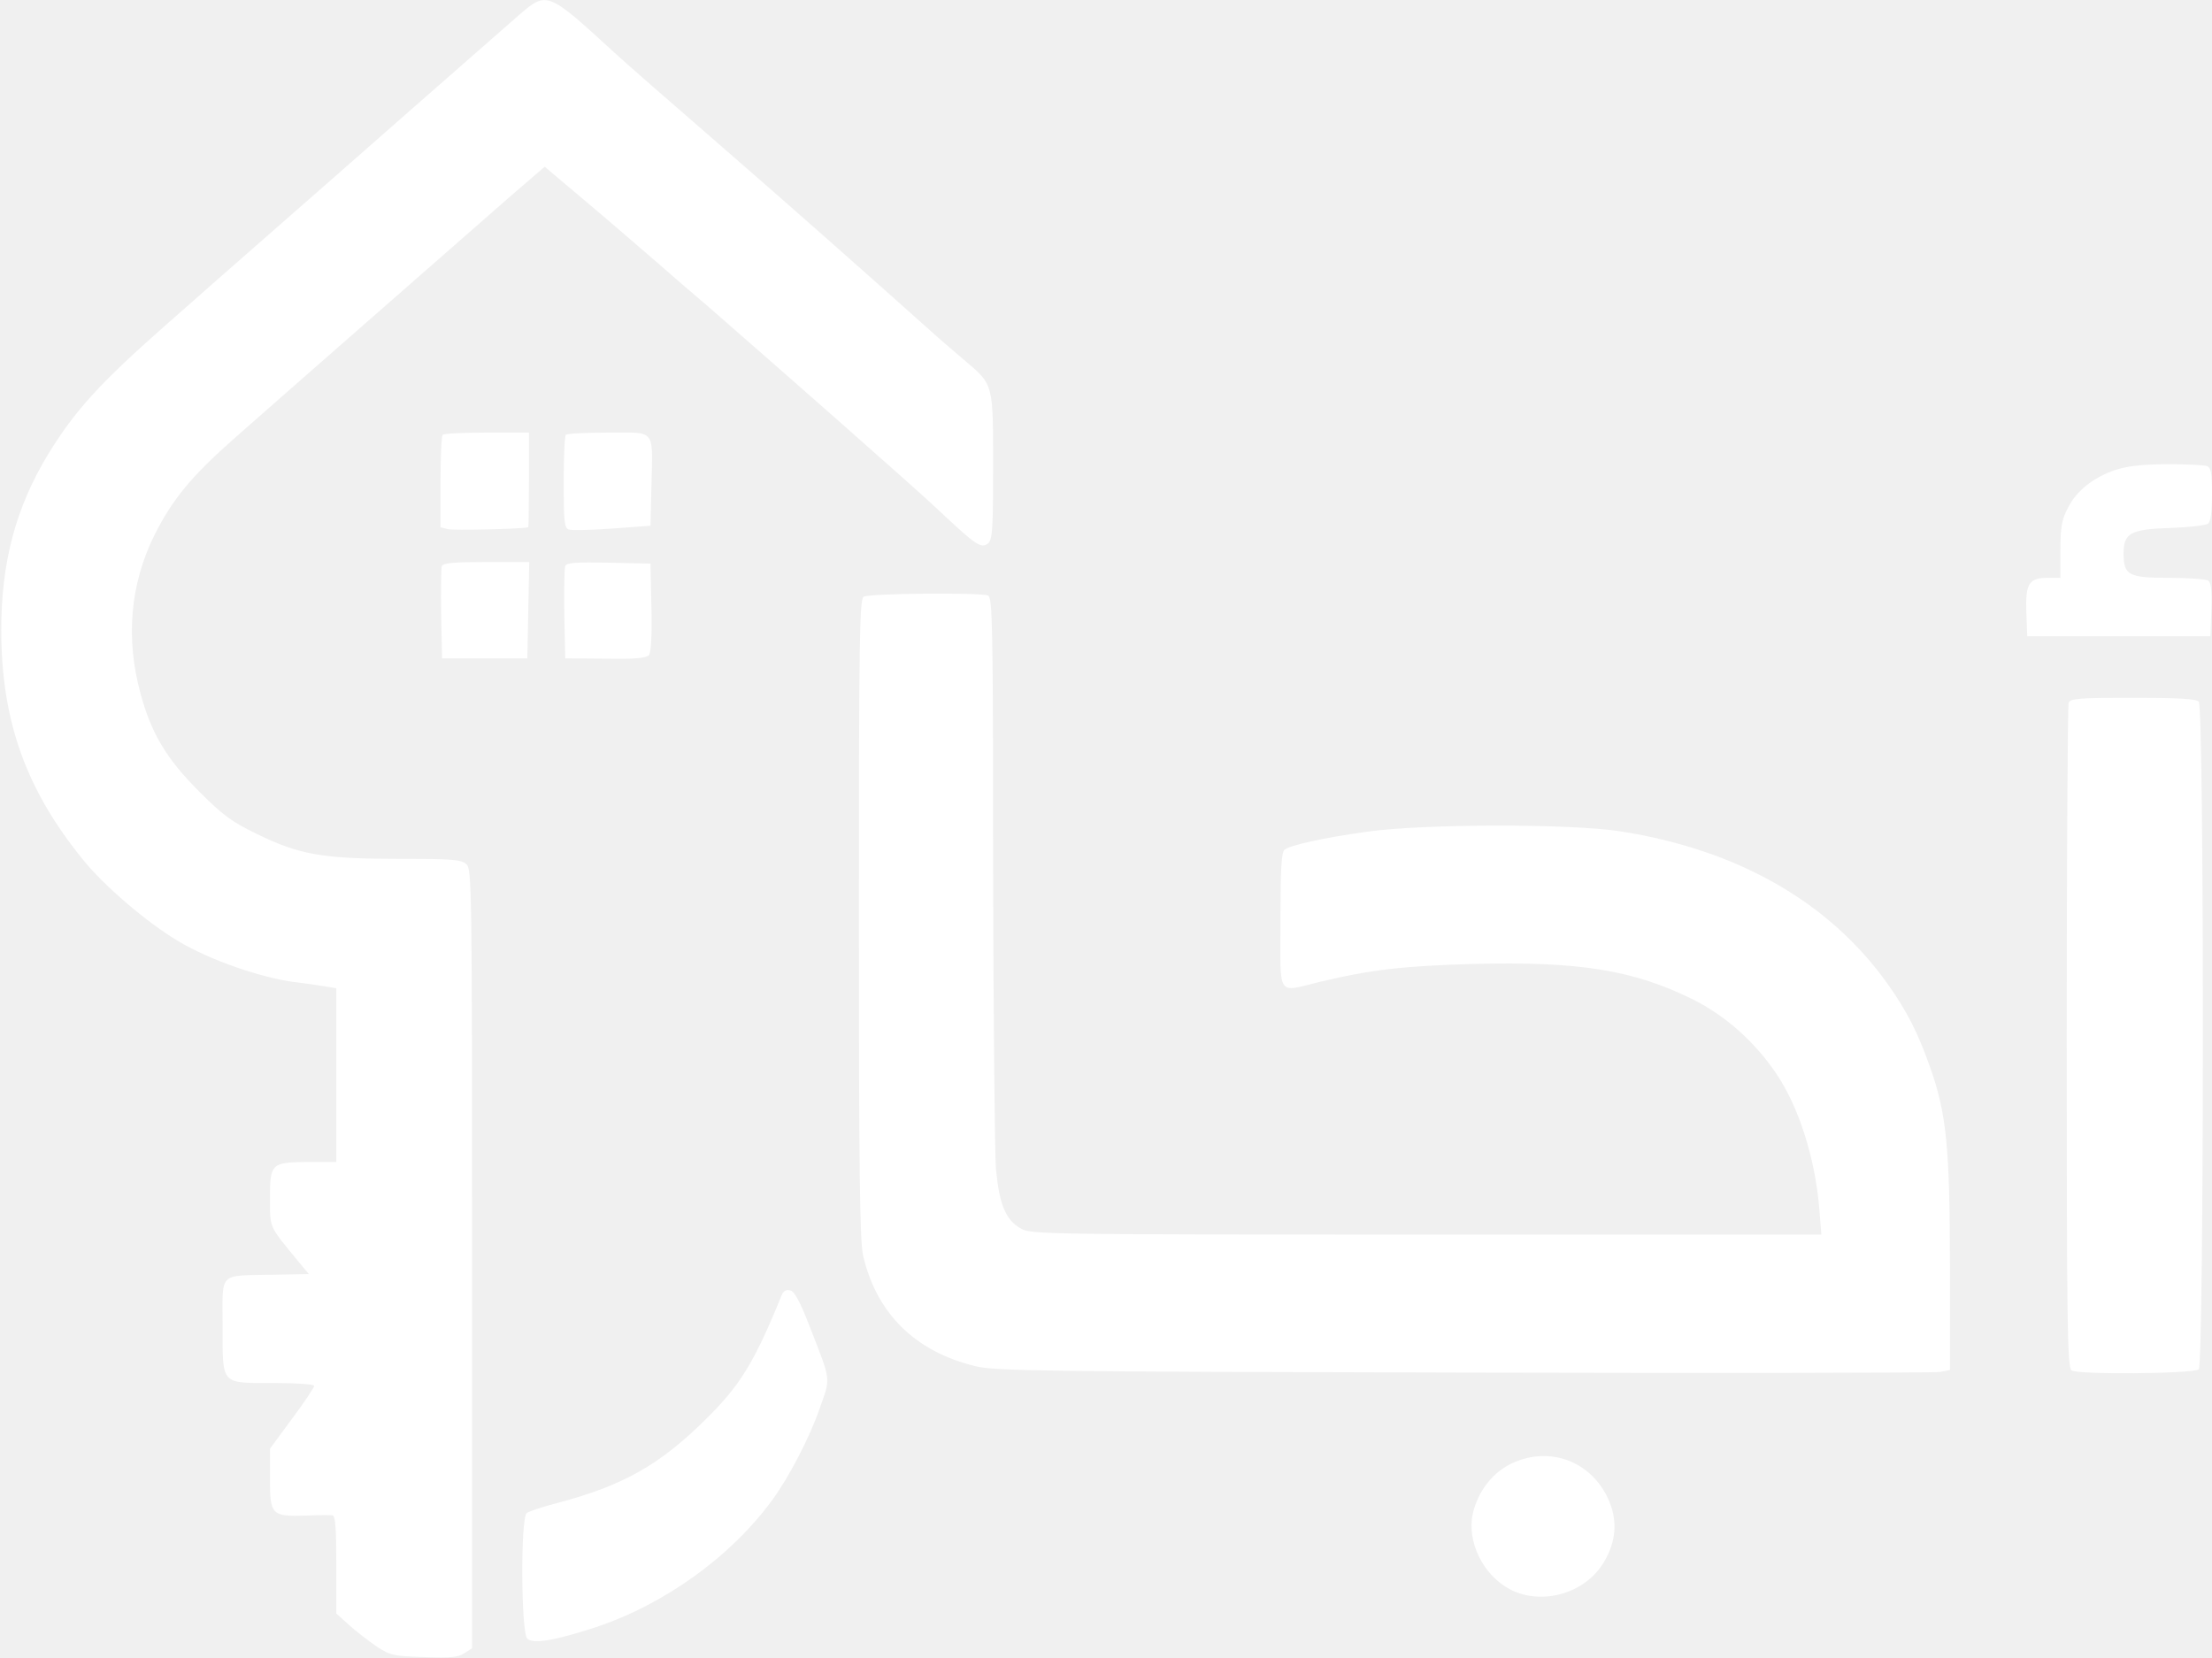
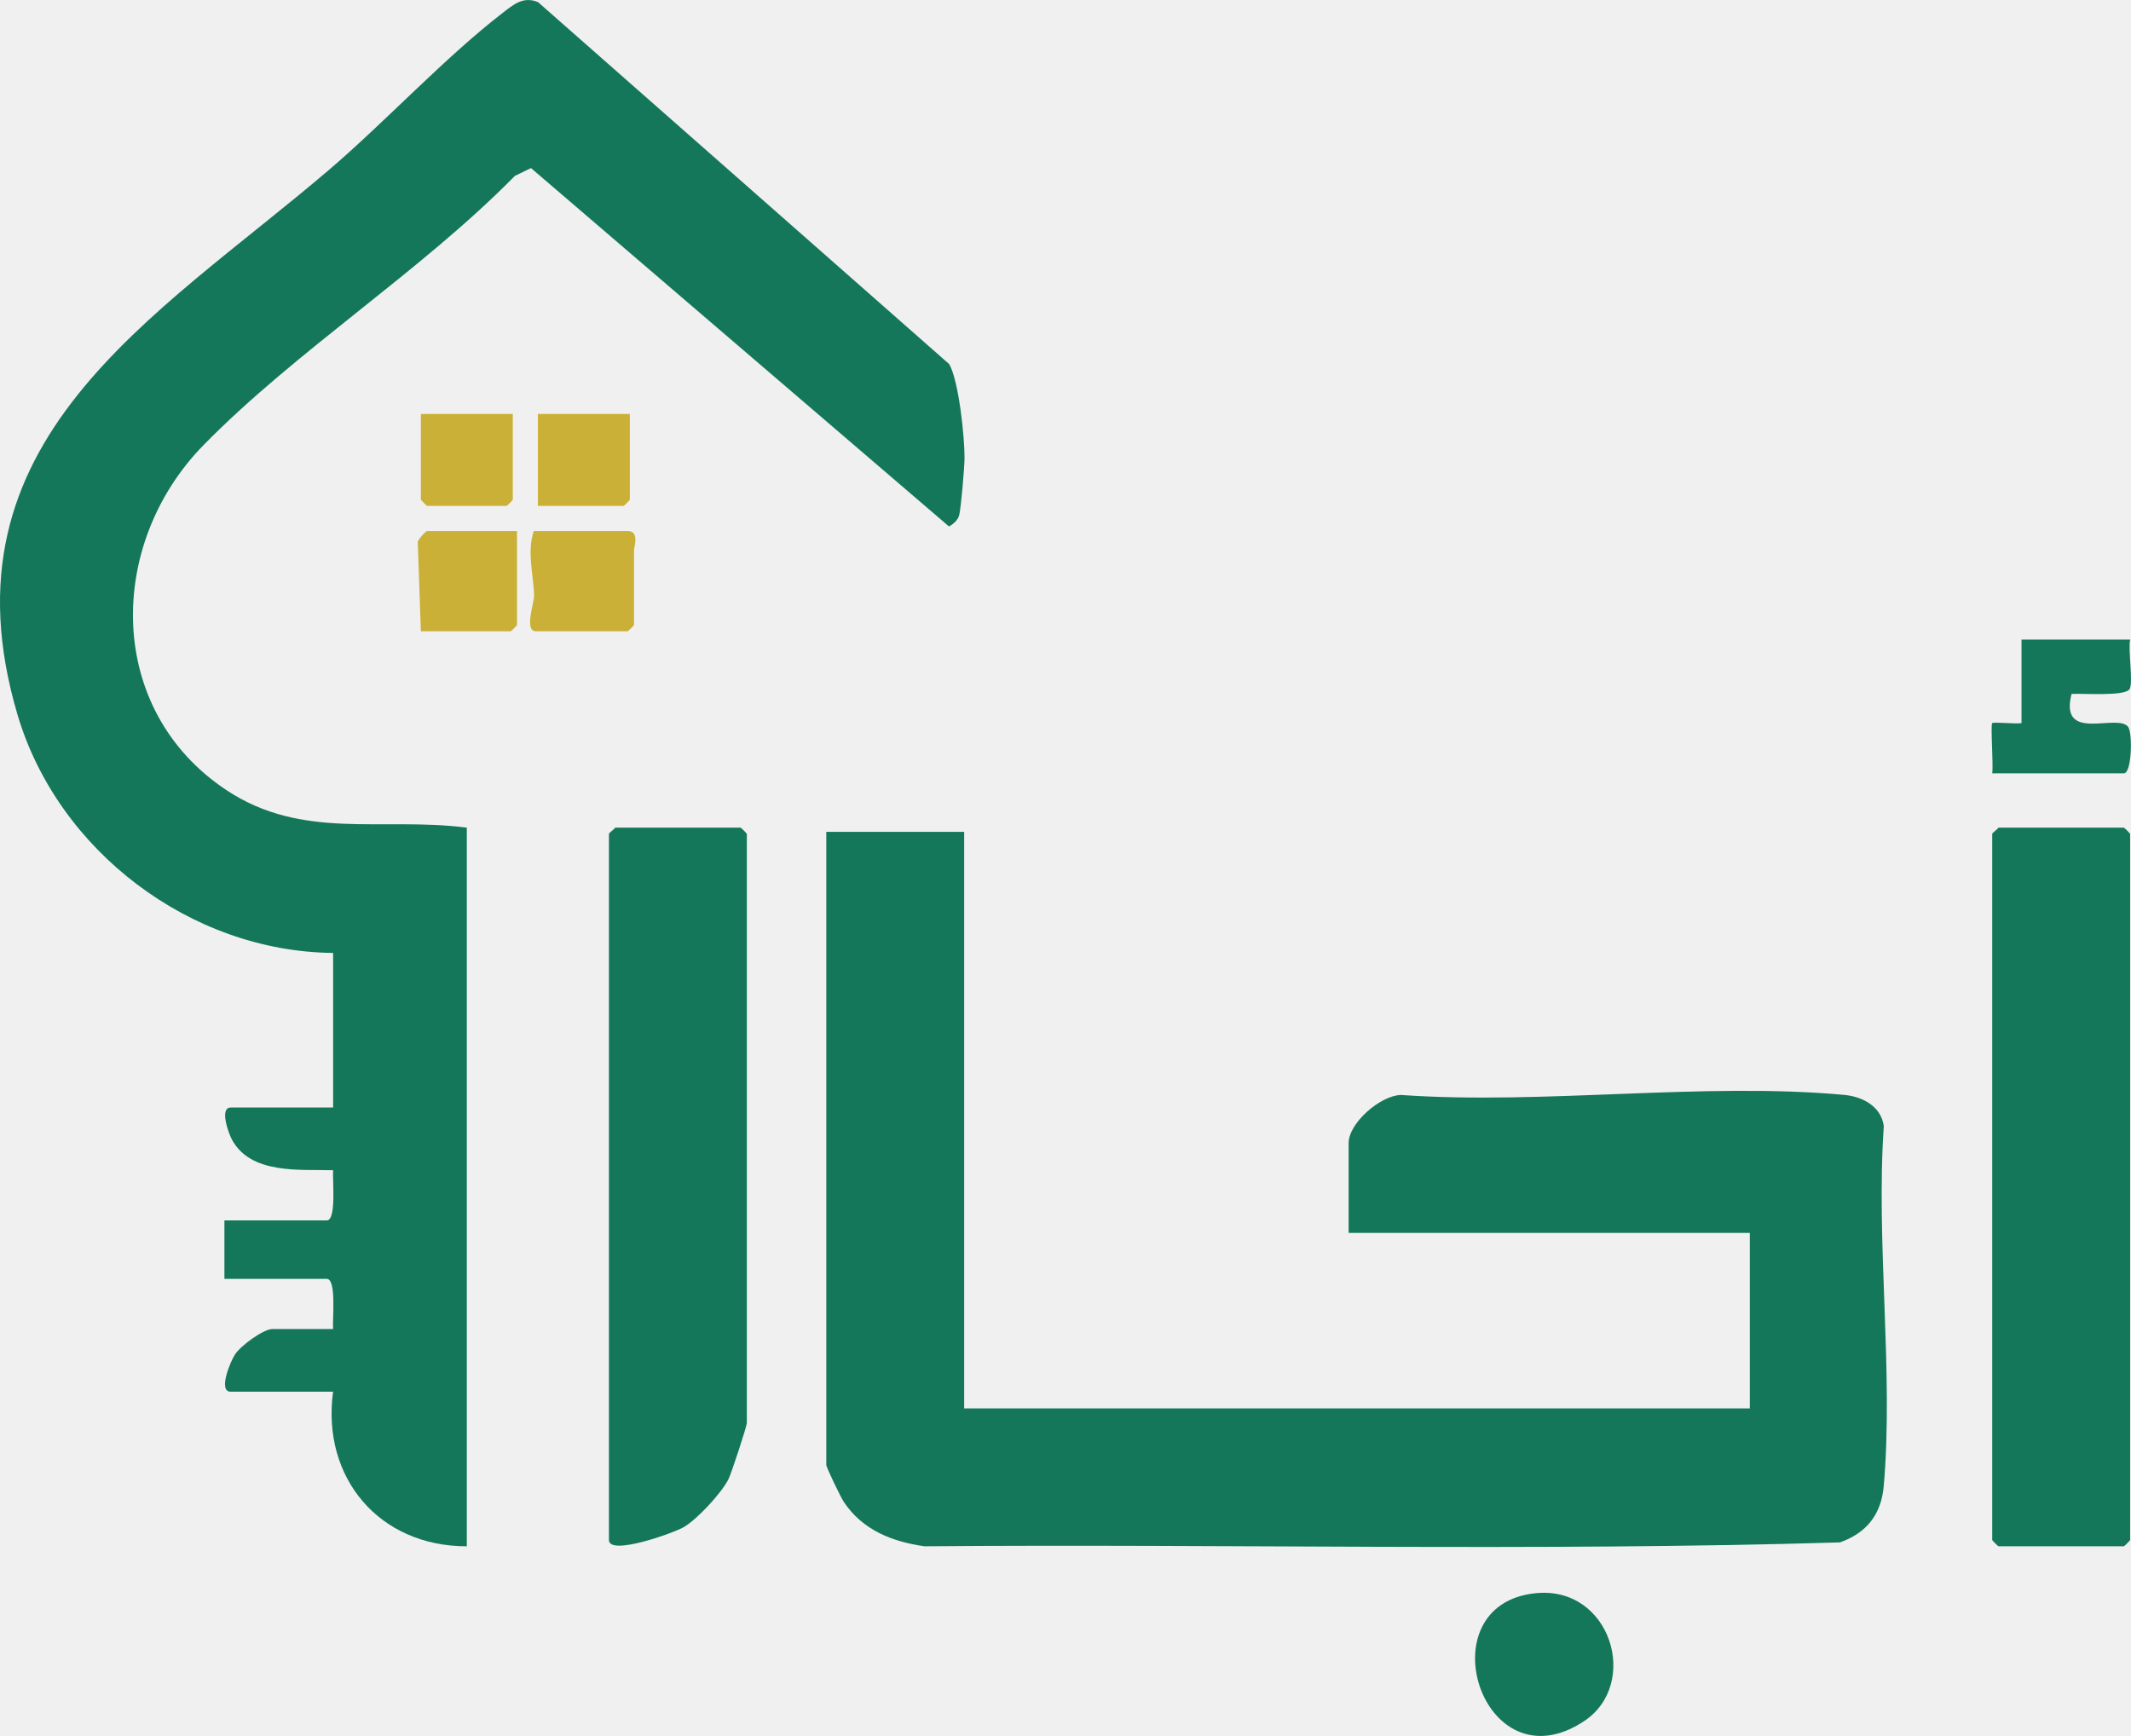
- <svg xmlns="http://www.w3.org/2000/svg" width="934" height="700" viewBox="0 0 934 700" fill="none">
-   <path d="M219.998 5.6C216.398 8.8 195.998 26.667 174.665 45.334C153.465 64 126.398 87.734 114.665 98C102.931 108.267 91.198 118.534 88.665 120.8C86.131 123.067 77.998 130.267 70.665 136.667C41.865 162 31.465 173.6 20.131 192.134C6.665 214.4 0.531 237.467 0.531 266C0.531 304.267 10.931 333.467 35.198 363.2C44.131 374.267 62.131 389.6 75.331 397.467C88.531 405.334 109.598 412.667 123.998 414.667C130.665 415.467 137.331 416.534 139.065 416.8L141.998 417.334V454V490.667H130.398C114.531 490.8 113.998 491.2 113.998 506C113.998 518.667 113.598 517.6 125.198 531.734L130.398 538L115.198 538.267C91.865 538.8 93.998 536.667 93.998 559.867C93.998 585.2 92.931 584 115.731 584C125.065 584 132.665 584.534 132.665 585.2C132.665 585.867 128.531 592.134 123.331 599.067L113.998 611.734V624.534C113.998 639.734 114.665 640.4 129.198 640C134.398 639.734 139.465 639.734 140.398 639.867C141.598 640 141.998 645.067 141.998 660.667V681.334L147.331 686.134C150.265 688.8 155.465 692.8 158.931 695.2C164.798 699.067 166.265 699.334 179.065 699.734C189.998 700.134 193.465 699.867 195.998 698.134L199.331 696V531.467C199.331 373.867 199.198 366.934 196.931 364.934C194.798 362.934 190.798 362.667 168.398 362.667C136.398 362.667 126.398 360.934 108.665 352.267C97.865 347.067 94.131 344.267 83.998 334.134C70.398 320.534 63.998 309.867 59.465 293.334C52.931 269.867 54.931 246.667 65.198 226C72.798 210.8 80.931 200.934 99.598 184.534C117.998 168.267 196.131 99.867 215.598 82.8L229.998 70.4L246.265 84.134C255.331 91.734 269.865 104.267 278.798 112C287.598 119.734 296.398 127.2 298.131 128.667C302.131 132.134 351.998 175.734 373.198 194.667C381.998 202.4 393.598 212.8 399.065 218C411.865 230 414.398 231.734 417.198 229.467C419.065 227.867 419.331 223.334 419.331 197.067C419.331 161.867 419.465 162.534 407.731 152.534C403.465 148.934 397.865 144.134 395.331 141.867C366.131 115.734 333.598 86.934 303.331 60.667C283.198 43.2 263.331 25.867 259.331 22.134C231.465 -3.466 230.931 -3.6 219.998 5.6Z" fill="white" />
-   <path d="M186.933 183.6C186.4 184 186 193.067 186 203.467V222.667L189.2 223.467C191.6 224 218.667 223.467 223.067 222.667C223.2 222.667 223.333 213.6 223.333 202.667V182.667H205.6C195.733 182.667 187.333 183.067 186.933 183.6Z" fill="white" />
-   <path d="M238.933 183.601C238.4 184.001 238 193.068 238 203.601C238 219.735 238.267 222.935 240.133 223.601C241.2 224.001 249.467 223.868 258.4 223.201L274.667 222.001L275.067 205.335C275.6 180.668 277.2 182.668 256.8 182.668C247.467 182.668 239.333 183.068 238.933 183.601Z" fill="white" />
-   <path d="M892.932 198.535C883.732 201.735 876.665 207.335 873.065 214.668C870.532 219.468 869.998 222.801 869.998 232.268V244.001H864.798C856.665 244.001 855.198 246.401 855.598 258.535L855.998 268.668H894.665H933.332L933.732 257.468C933.998 249.335 933.598 245.868 932.398 245.201C931.465 244.535 923.998 244.001 915.865 244.001C898.798 244.001 896.665 242.935 896.665 233.735C896.665 225.068 899.598 223.468 916.532 222.935C924.265 222.668 931.465 221.868 932.398 221.068C933.465 220.135 933.998 215.868 933.998 208.668C933.998 199.868 933.598 197.468 931.865 196.801C930.665 196.401 923.065 196.001 914.932 196.001C903.998 196.135 898.132 196.801 892.932 198.535Z" fill="white" />
-   <path d="M186.53 239.067C186.263 240 186.13 249.2 186.263 259.333L186.663 278H204.663H222.663L223.063 257.6L223.463 237.333H205.33C191.73 237.333 187.063 237.733 186.53 239.067Z" fill="white" />
-   <path d="M238.661 239.067C238.261 240.001 238.128 249.201 238.261 259.334L238.661 278.001L255.594 278.134C267.994 278.401 272.928 277.867 273.994 276.667C274.928 275.601 275.328 268.134 275.061 256.534L274.661 238.001L256.928 237.601C243.194 237.334 239.061 237.601 238.661 239.067Z" fill="white" />
-   <path d="M364.664 252C362.931 253.066 362.664 269.6 362.664 387.6C362.664 495.066 363.064 523.6 364.397 530C369.997 554.533 386.397 570.8 411.997 576.933C420.531 578.933 439.597 579.2 617.997 579.6C726.131 579.866 816.664 579.733 819.064 579.333L823.331 578.533V534.4C823.331 484.666 821.864 470.133 815.064 450.933C809.864 436.133 805.197 426.933 796.931 415.333C772.397 380.933 733.731 358.8 684.264 351.066C663.331 347.733 600.531 347.866 577.331 351.2C558.131 353.866 544.797 356.933 542.397 358.8C541.064 360 540.664 366.8 540.664 388.8C540.664 421.866 538.797 419.066 557.597 414.533C578.797 409.466 592.931 407.866 621.597 407.066C666.931 405.866 689.731 409.6 715.064 422.133C728.664 429.066 740.797 439.733 749.997 453.333C759.464 467.2 766.397 489.066 768.131 509.866L769.064 521.333H602.531C443.331 521.333 435.731 521.2 431.331 518.933C424.664 515.333 421.997 508.8 420.531 493.733C419.997 486.533 419.464 429.333 419.331 366.533C419.331 263.6 419.064 252.266 417.197 251.466C413.731 250.133 366.797 250.533 364.664 252Z" fill="white" />
-   <path d="M873.464 296.8C873.064 298 872.664 361.467 872.664 438C872.664 559.2 872.931 577.2 874.664 578.667C876.931 580.534 925.331 580.134 928.397 578.267C930.664 576.667 930.797 298.667 928.397 296.267C927.197 295.067 919.197 294.667 900.531 294.667C877.864 294.667 874.131 294.934 873.464 296.8Z" fill="white" />
-   <path d="M329.995 547.067C318.395 575.6 312.395 585.2 297.728 599.6C278.395 618.667 263.062 627.334 235.328 634.667C229.062 636.267 223.195 638.267 222.395 638.934C219.728 641.067 219.995 689.734 222.662 692C225.328 694.267 234.128 692.8 251.328 687.2C280.395 677.6 308.662 657.334 326.128 633.334C333.195 623.734 341.862 606.934 345.995 595.067C350.795 581.2 351.195 584.134 341.728 559.734C337.862 549.734 335.462 545.334 333.728 544.934C331.995 544.4 330.795 545.067 329.995 547.067Z" fill="white" />
-   <path d="M638.533 617.867C630.4 621.601 624.266 629.467 622 638.667C619.066 650.667 626.133 665.201 637.733 671.201C651.2 678.134 669.6 672.801 677.333 659.467C682.4 650.934 683.066 642.267 679.333 633.601C672.266 617.201 654.533 610.401 638.533 617.867Z" fill="white" />
+ <svg xmlns="http://www.w3.org/2000/svg" id="Layer_2" data-name="Layer 2" viewBox="0 0 509.92 415.48">
+   <defs>
+     <style>
+       .cls-1 {
+         fill: #cab037;
+       }
+ 
+       .cls-2 {
+         fill: #157759;
+       }
+     </style>
+   </defs>
+   <g id="Layer_1-2" data-name="Layer 1">
+     <g>
+       <path class="cls-2" d="M79.71,265.08v-37.01c-34.06-.32-65.85-24.4-75.51-56.99C-15.28,105.34,37.01,76.28,78.75,40.63c13.35-11.4,27.79-26.95,41.49-37.51,2.65-2.05,4.97-4.09,8.52-2.6l98.38,86.63c2.31,4.08,3.67,17.4,3.66,22.43,0,2.14-.86,12.31-1.3,13.79-.33,1.14-1.38,2.08-2.43,2.62L127.06,40.23l-3.85,1.86c-22.38,22.8-52.45,41.9-74.53,64.46-23.23,23.74-23.44,63.36,5.5,82.55,18.21,12.08,37.15,6.38,57.52,8.98v172c-20.89.03-34.8-16.35-32-37h-24.5c-3.12,0-.04-7.31,1.05-8.95,1.35-2.04,6.75-6.05,8.95-6.05h14.5c-.2-2.13.88-12-1.5-12h-24.5v-14h24.5c2.37,0,1.31-9.87,1.51-12.01-8.07-.21-19.68,1.02-24.2-7.3-.84-1.54-3.05-7.7-.31-7.7h24.5Z" />
+       <path class="cls-2" d="M230.71,199.08v138h188v-42h-96v-21.5c0-4.77,7.5-11.34,12.48-11.52,34.13,2.4,72.44-3.11,106.07-.02,4.5.41,8.88,2.78,9.51,7.49-1.92,27.82,2.37,58.64-.01,86.09-.59,6.82-4.08,11.24-10.48,13.53-72.79,2.17-146.08.33-219.05.93-7.79-1.1-14.87-3.91-19.34-10.66-.72-1.09-4.17-8.21-4.17-8.83v-151.5h33Z" />
+       <path class="cls-2" d="M478.21,198.08h30c.11,0,1.5,1.39,1.5,1.5v169c0,.11-1.39,1.5-1.5,1.5h-30c-.11,0-1.5-1.39-1.5-1.5v-169c0-.27,1.17-.99,1.5-1.5Z" />
+       <path class="cls-2" d="M147.21,198.08h30c.11,0,1.5,1.39,1.5,1.5v141c0,.72-3.72,12.16-4.45,13.55-1.76,3.36-7.41,9.46-10.64,11.36-2.35,1.38-17.91,6.97-17.91,3.09v-169c0-.27,1.17-.99,1.5-1.5Z" />
+       <path class="cls-2" d="M367.5,381.3c17.94-1.78,25.02,21.71,11.55,30.63-24.39,16.15-38.3-27.98-11.55-30.63Z" />
+       <path class="cls-2" d="M509.71,153.08c-.53,2.51.81,10.34-.14,11.86-1.11,1.78-11.34.97-13.87,1.14-3.05,11.87,11.13,4.43,13.57,7.94,1.04,1.5.85,11.06-1.06,11.06h-31.5c.31-1.9-.43-11.58,0-12.01.34-.33,5.64.24,7.01,0v-20h26Z" />
+       <path class="cls-1" d="M127.71,127.08h22.5c2.88,0,1.5,3.94,1.5,4.5v18c0,.11-1.39,1.5-1.5,1.5h-22c-2.83,0-.38-6.87-.41-8.5-.1-5.03-1.77-10.25-.09-15.5Z" />
+       <path class="cls-1" d="M123.71,127.08v22.5c0,.11-1.39,1.5-1.5,1.5h-21.5l-.75-21.38c.14-.72,1.98-2.62,2.25-2.62h21.5Z" />
+       <path class="cls-1" d="M150.71,99.08v20.5c0,.11-1.39,1.5-1.5,1.5h-20.5v-22h22Z" />
+       <path class="cls-1" d="M122.71,99.08v20.5c0,.11-1.39,1.5-1.5,1.5h-19c-.11,0-1.5-1.39-1.5-1.5v-20.5h22Z" />
+     </g>
+   </g>
</svg>
